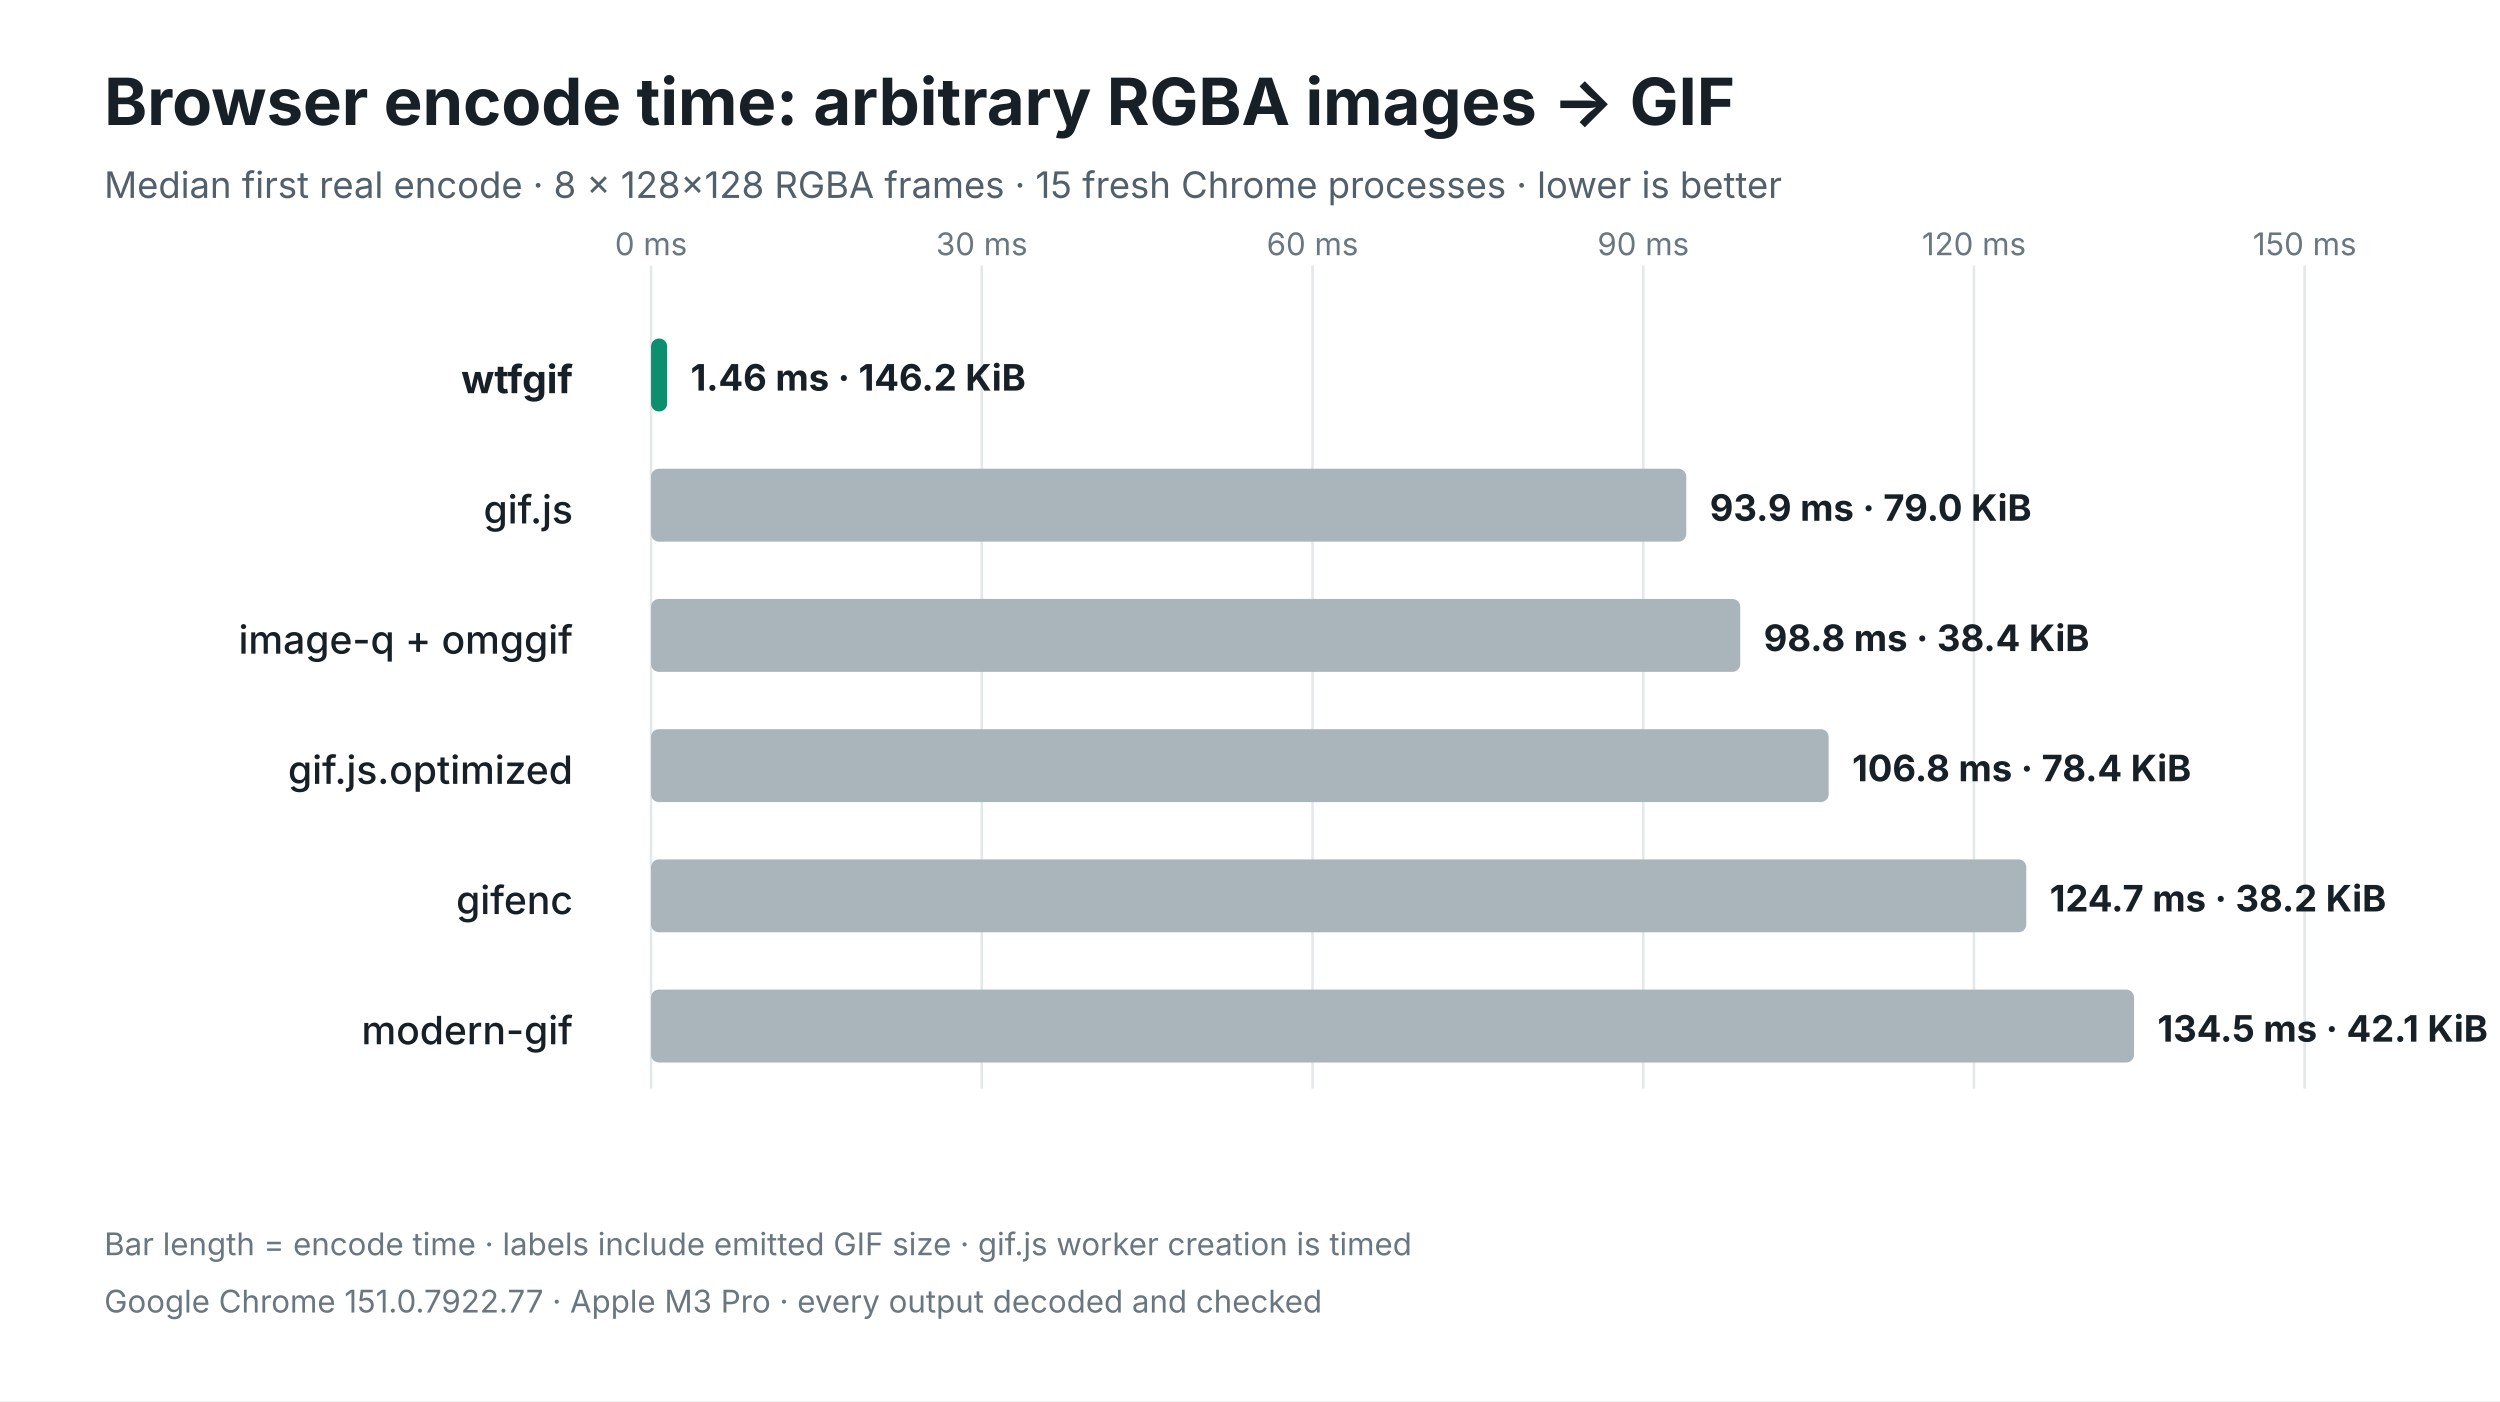
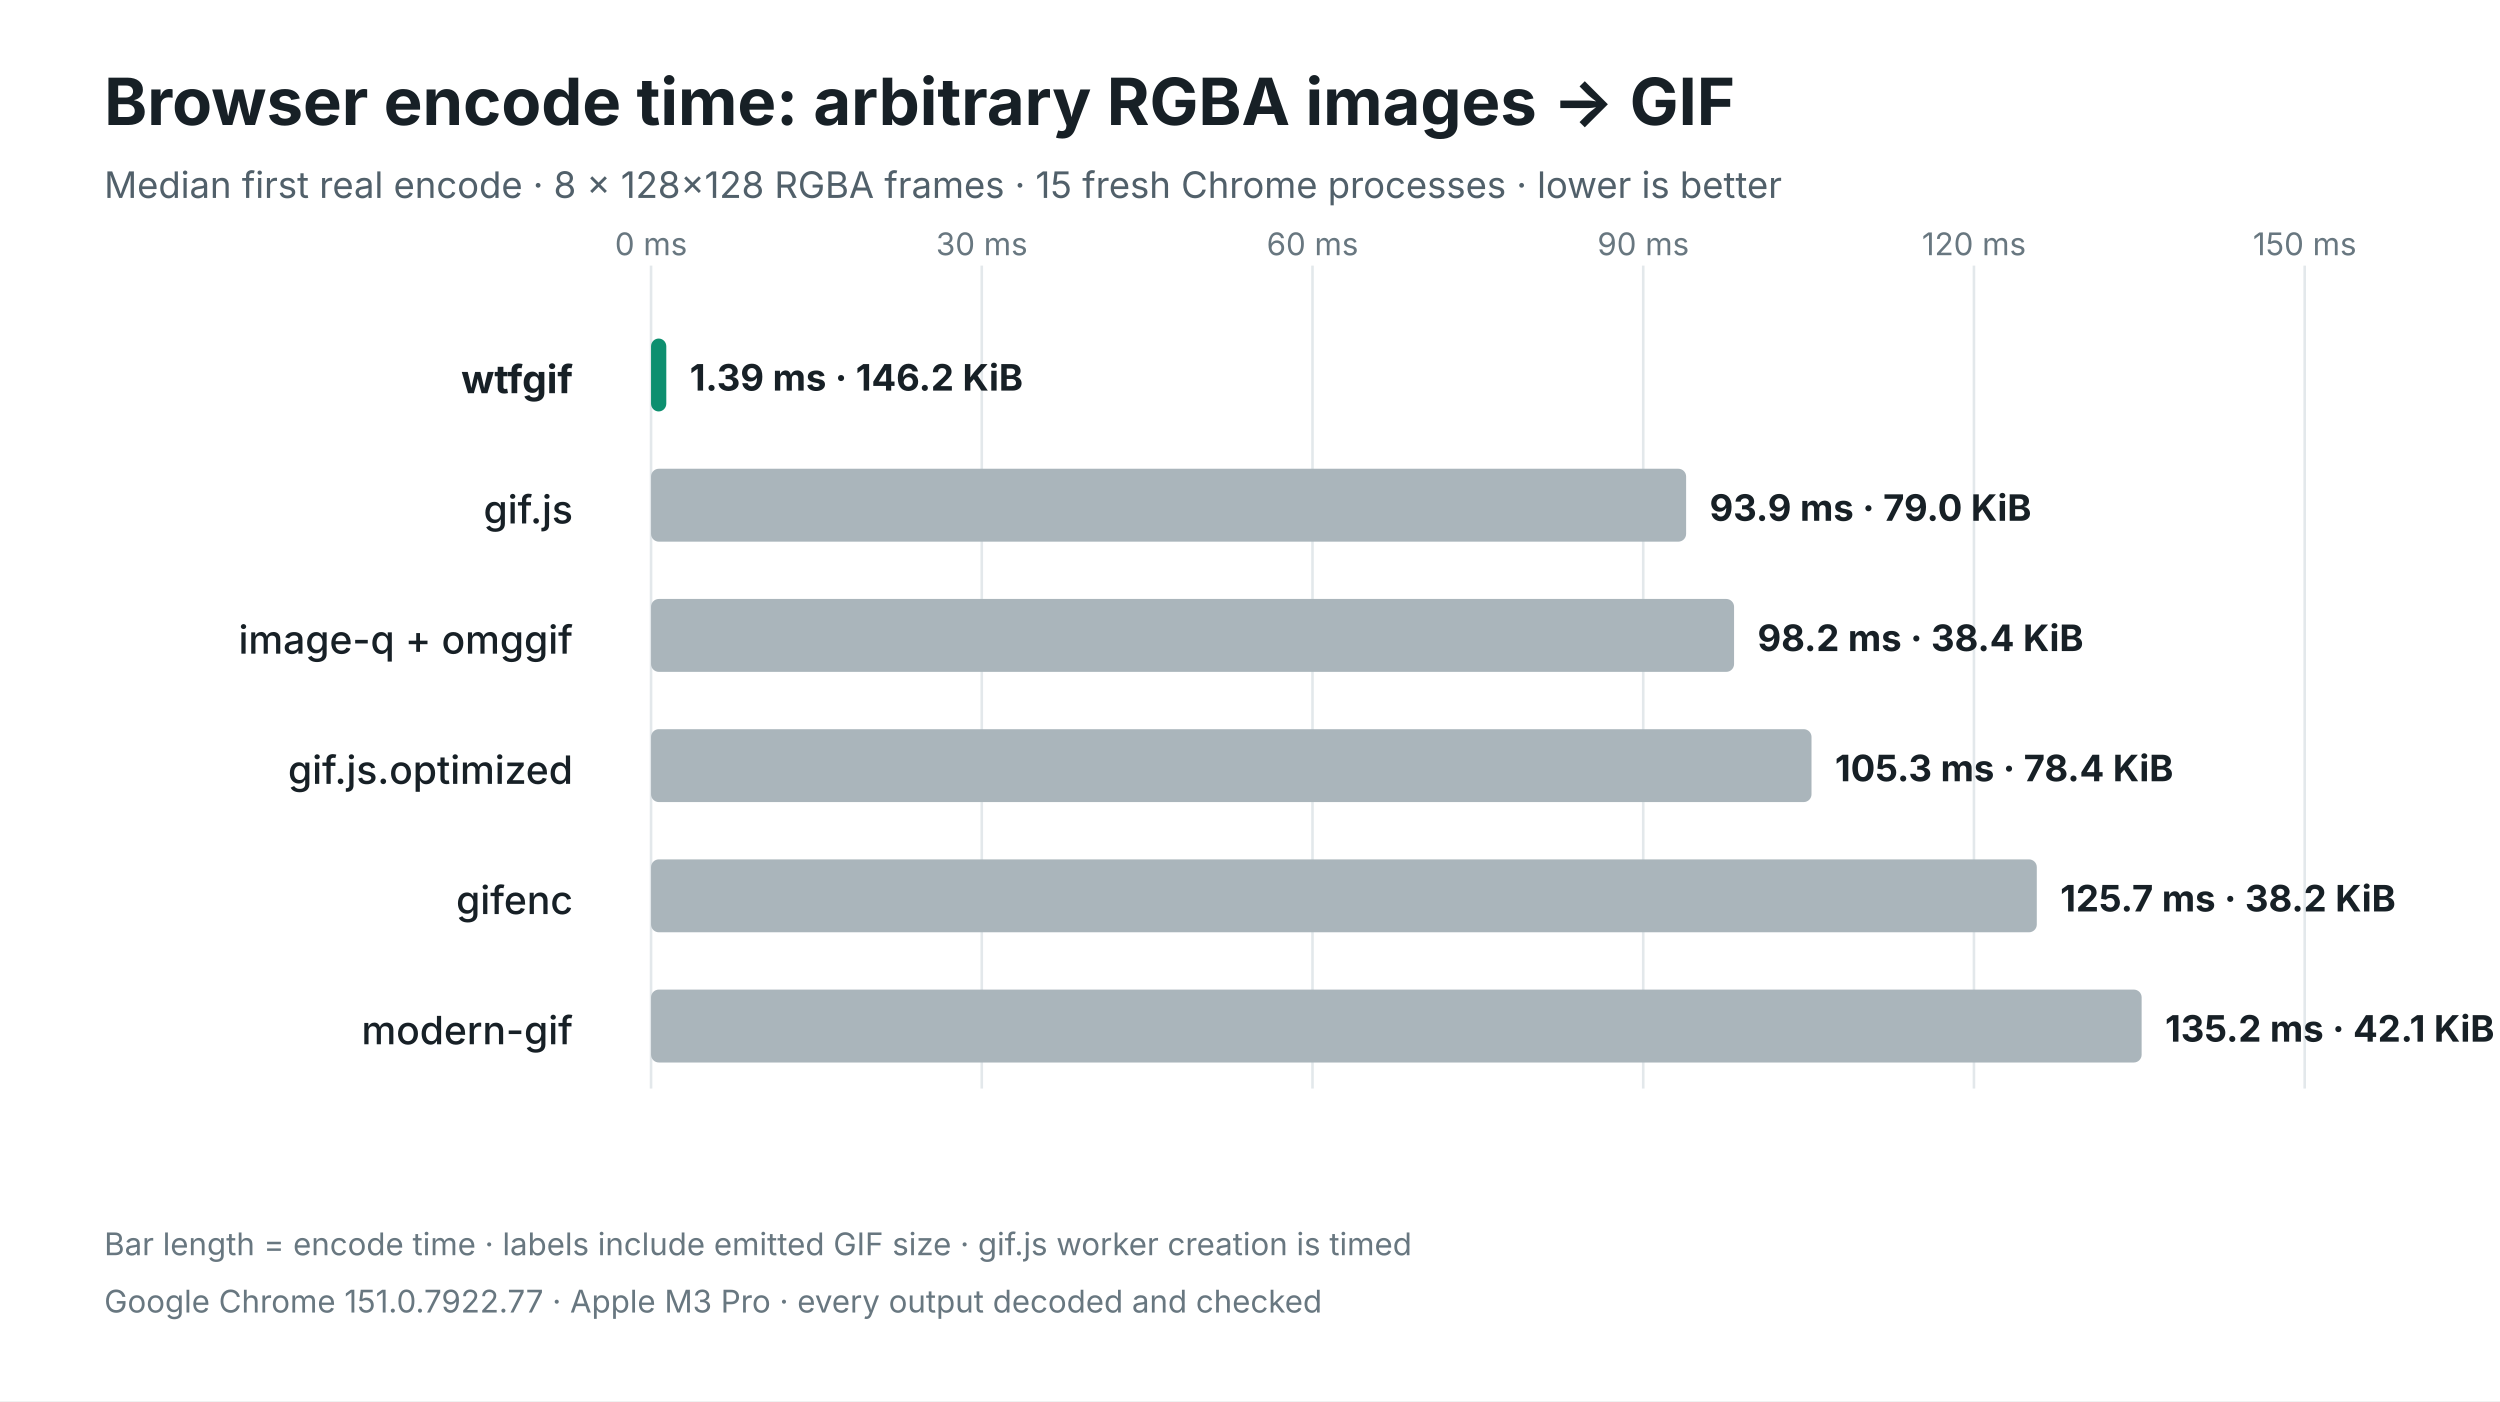
<svg xmlns="http://www.w3.org/2000/svg" width="960" height="538" viewBox="0 0 960 538" role="img" aria-labelledby="title desc">
  <rect width="100%" height="100%" fill="#ffffff" />
  <g font-family="ui-sans-serif, -apple-system, BlinkMacSystemFont, Segoe UI, sans-serif" fill="#172026">
    <text x="40" y="48" font-size="25" font-weight="700">Browser encode time: arbitrary RGBA images → GIF</text>
    <text x="40" y="76" font-size="14" fill="#51606a">Median first real encode · 8 × 128×128 RGBA frames · 15 fresh Chrome processes · lower is better</text>
    <line x1="250" y1="102" x2="250" y2="418" stroke="#e3e8eb" stroke-width="1" />
    <text x="250" y="98" text-anchor="middle" font-size="12" fill="#687780">0 ms</text>
    <line x1="377" y1="102" x2="377" y2="418" stroke="#e3e8eb" stroke-width="1" />
    <text x="377" y="98" text-anchor="middle" font-size="12" fill="#687780">30 ms</text>
    <line x1="504" y1="102" x2="504" y2="418" stroke="#e3e8eb" stroke-width="1" />
    <text x="504" y="98" text-anchor="middle" font-size="12" fill="#687780">60 ms</text>
    <line x1="631" y1="102" x2="631" y2="418" stroke="#e3e8eb" stroke-width="1" />
    <text x="631" y="98" text-anchor="middle" font-size="12" fill="#687780">90 ms</text>
    <line x1="758" y1="102" x2="758" y2="418" stroke="#e3e8eb" stroke-width="1" />
    <text x="758" y="98" text-anchor="middle" font-size="12" fill="#687780">120 ms</text>
    <line x1="885" y1="102" x2="885" y2="418" stroke="#e3e8eb" stroke-width="1" />
    <text x="885" y="98" text-anchor="middle" font-size="12" fill="#687780">150 ms</text>
    <text x="220" y="151" text-anchor="end" font-size="15" font-weight="700">wtfgif</text>
-     <rect x="250" y="130" width="6.18" height="28" rx="3" fill="#0d8f6f" />
-     <text x="265.18" y="150" text-anchor="start" font-size="14" font-weight="700" fill="#172026">1.46 ms · 146.2 KiB</text>
+     <rect x="250" y="130" width="5.86" height="28" rx="3" fill="#0d8f6f" />
+     <text x="264.86" y="150" text-anchor="start" font-size="14" font-weight="700" fill="#172026">1.39 ms · 146.2 KiB</text>
    <text x="220" y="201" text-anchor="end" font-size="15" font-weight="500">gif.js</text>
-     <rect x="250" y="180" width="397.53" height="28" rx="3" fill="#aab5bb" />
-     <text x="656.53" y="200" text-anchor="start" font-size="14" font-weight="700" fill="#172026">93.9 ms · 79.0 KiB</text>
+     <rect x="250" y="180" width="397.47" height="28" rx="3" fill="#aab5bb" />
+     <text x="656.47" y="200" text-anchor="start" font-size="14" font-weight="700" fill="#172026">93.9 ms · 79.0 KiB</text>
    <text x="220" y="251" text-anchor="end" font-size="15" font-weight="500">image-q + omggif</text>
-     <rect x="250" y="230" width="418.25" height="28" rx="3" fill="#aab5bb" />
-     <text x="677.25" y="250" text-anchor="start" font-size="14" font-weight="700" fill="#172026">98.8 ms · 38.4 KiB</text>
+     <rect x="250" y="230" width="415.88" height="28" rx="3" fill="#aab5bb" />
+     <text x="674.88" y="250" text-anchor="start" font-size="14" font-weight="700" fill="#172026">98.2 ms · 38.4 KiB</text>
    <text x="220" y="301" text-anchor="end" font-size="15" font-weight="500">gif.js.optimized</text>
-     <rect x="250" y="280" width="452.2" height="28" rx="3" fill="#aab5bb" />
-     <text x="711.2" y="300" text-anchor="start" font-size="14" font-weight="700" fill="#172026">106.8 ms · 78.4 KiB</text>
+     <rect x="250" y="280" width="445.62" height="28" rx="3" fill="#aab5bb" />
+     <text x="704.62" y="300" text-anchor="start" font-size="14" font-weight="700" fill="#172026">105.3 ms · 78.4 KiB</text>
    <text x="220" y="351" text-anchor="end" font-size="15" font-weight="500">gifenc</text>
-     <rect x="250" y="330" width="528.09" height="28" rx="3" fill="#aab5bb" />
-     <text x="787.09" y="350" text-anchor="start" font-size="14" font-weight="700" fill="#172026">124.7 ms · 38.2 KiB</text>
+     <rect x="250" y="330" width="532.13" height="28" rx="3" fill="#aab5bb" />
+     <text x="791.13" y="350" text-anchor="start" font-size="14" font-weight="700" fill="#172026">125.7 ms · 38.2 KiB</text>
    <text x="220" y="401" text-anchor="end" font-size="15" font-weight="500">modern-gif</text>
-     <rect x="250" y="380" width="569.47" height="28" rx="3" fill="#aab5bb" />
-     <text x="828.47" y="400" text-anchor="start" font-size="14" font-weight="700" fill="#172026">134.5 ms · 42.1 KiB</text>
+     <rect x="250" y="380" width="572.39" height="28" rx="3" fill="#aab5bb" />
+     <text x="831.39" y="400" text-anchor="start" font-size="14" font-weight="700" fill="#172026">135.2 ms · 42.1 KiB</text>
    <text x="40" y="482" font-size="12" fill="#687780">Bar length = encode time · labels include emitted GIF size · gif.js worker creation is timed</text>
    <text x="40" y="504" font-size="12" fill="#687780">Google Chrome 151.0.7922.77 · Apple M3 Pro · every output decoded and checked</text>
  </g>
</svg>
